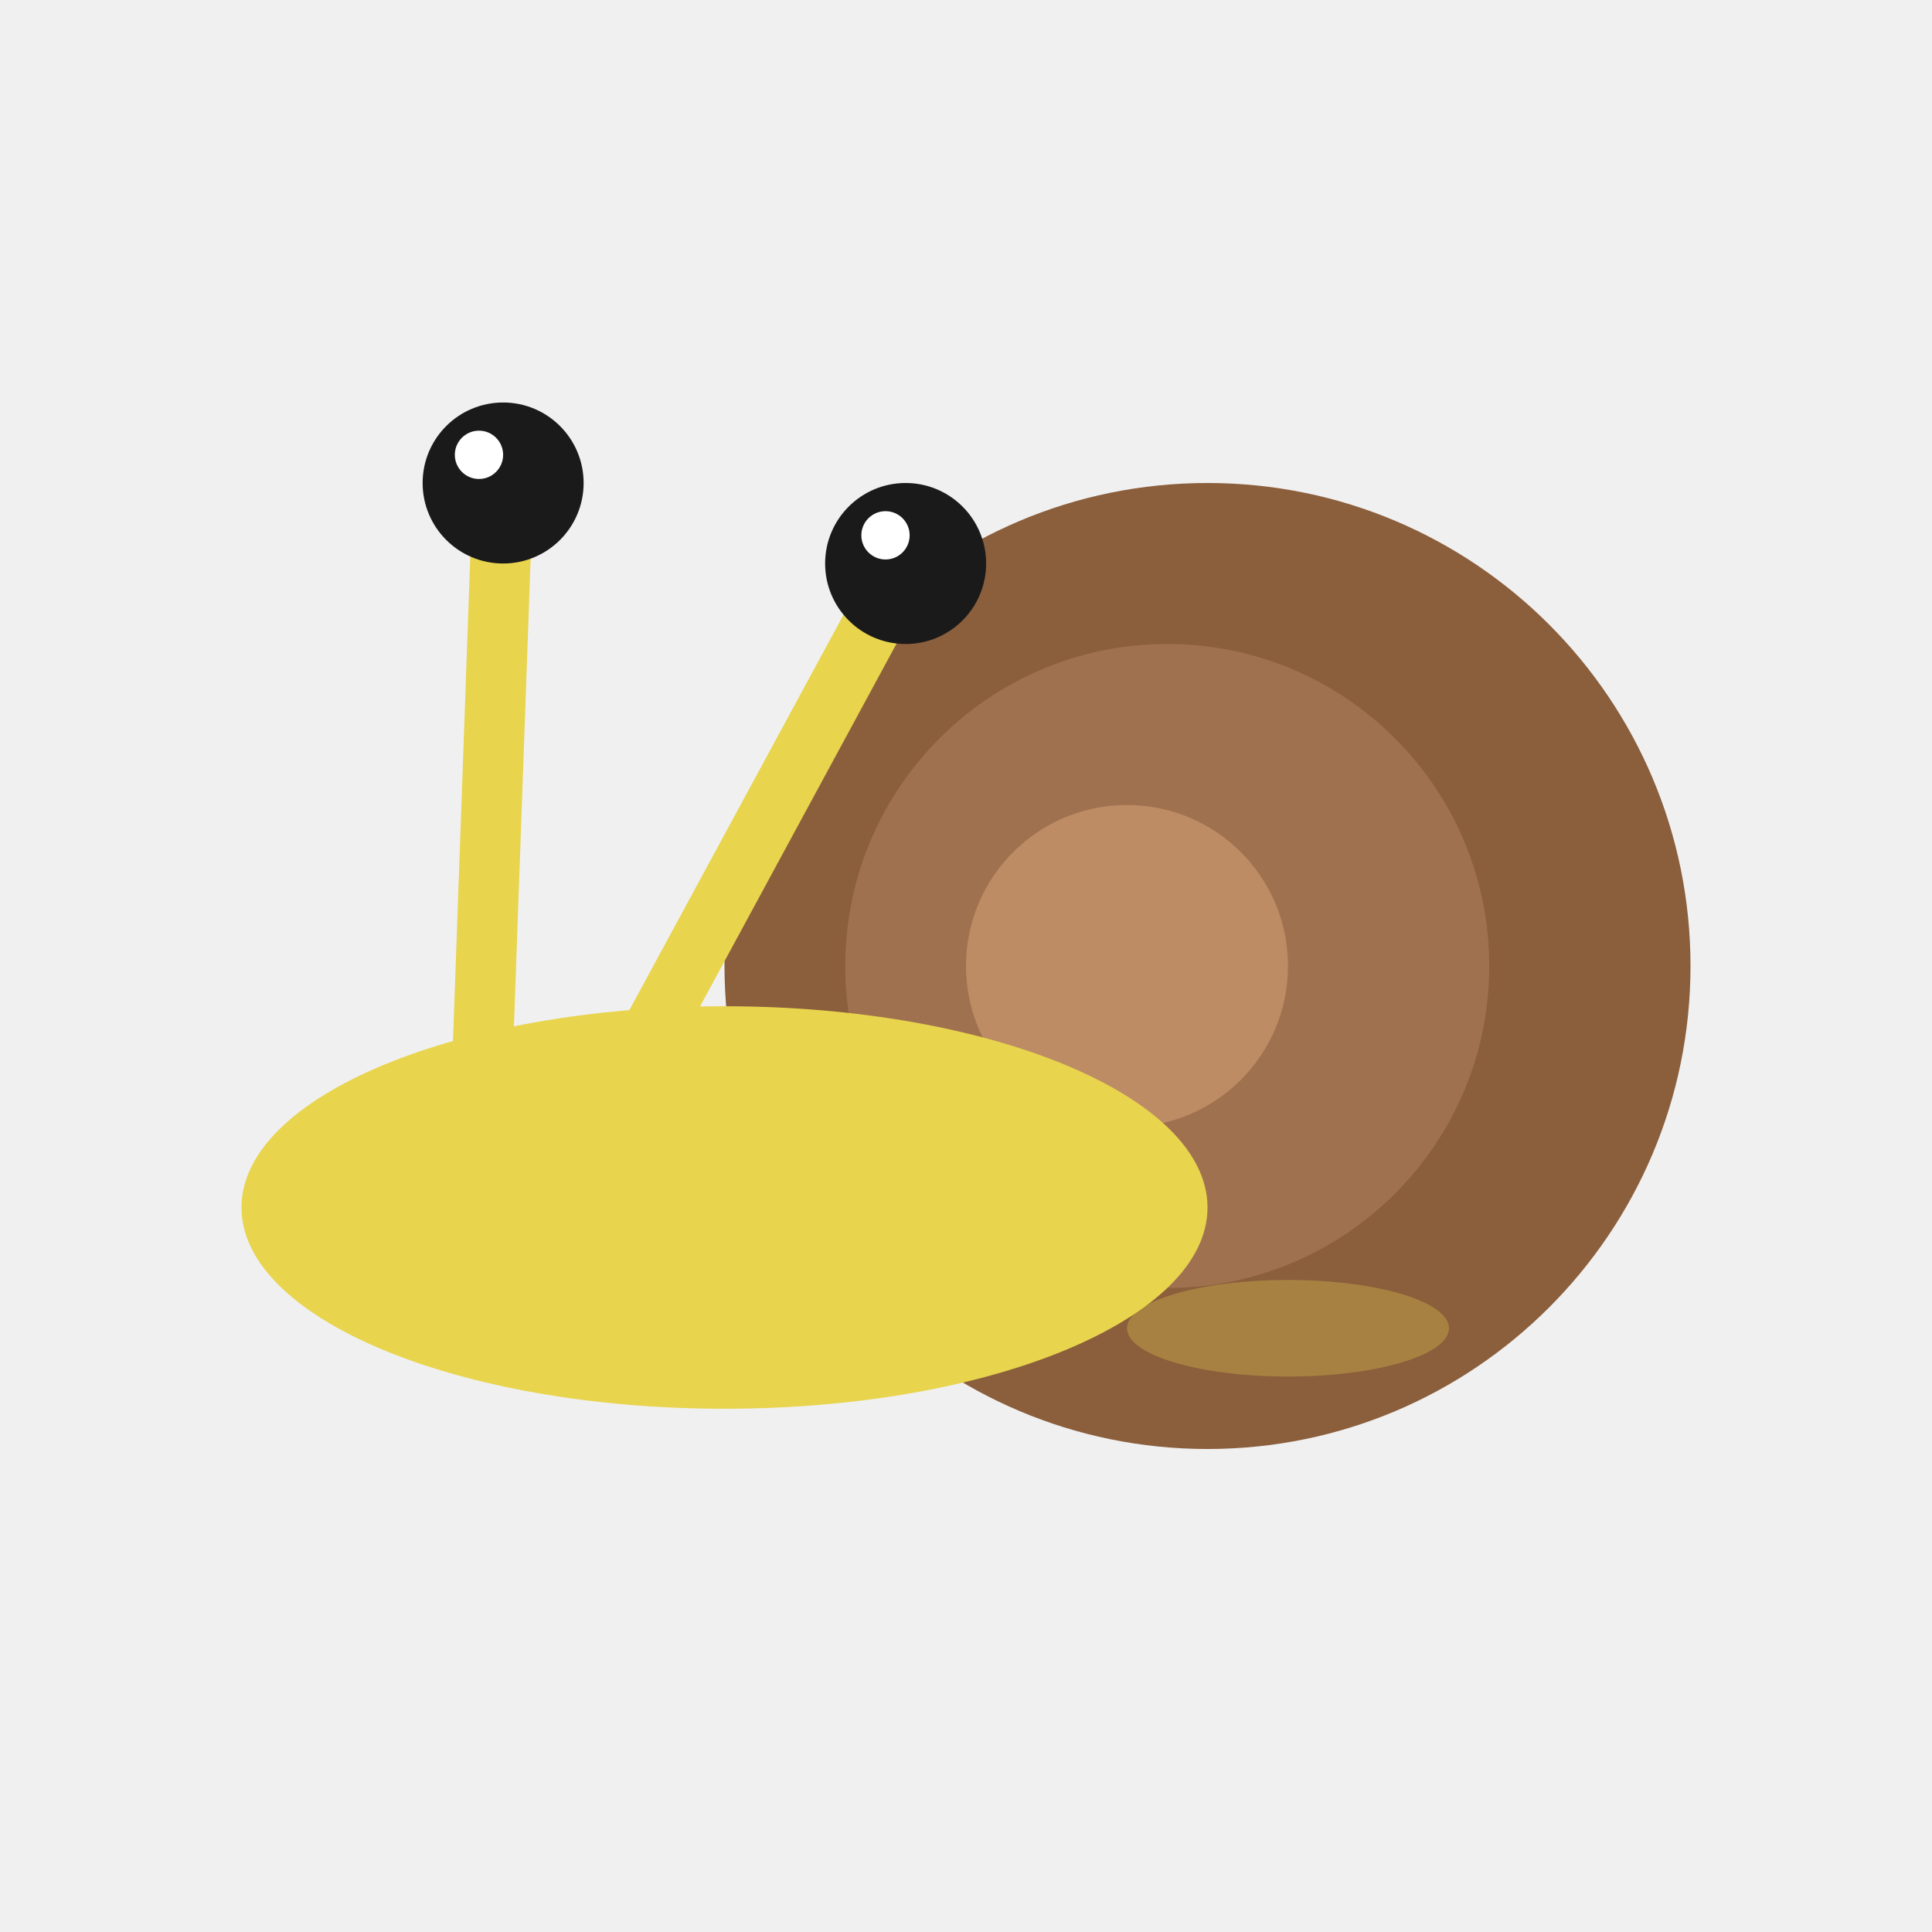
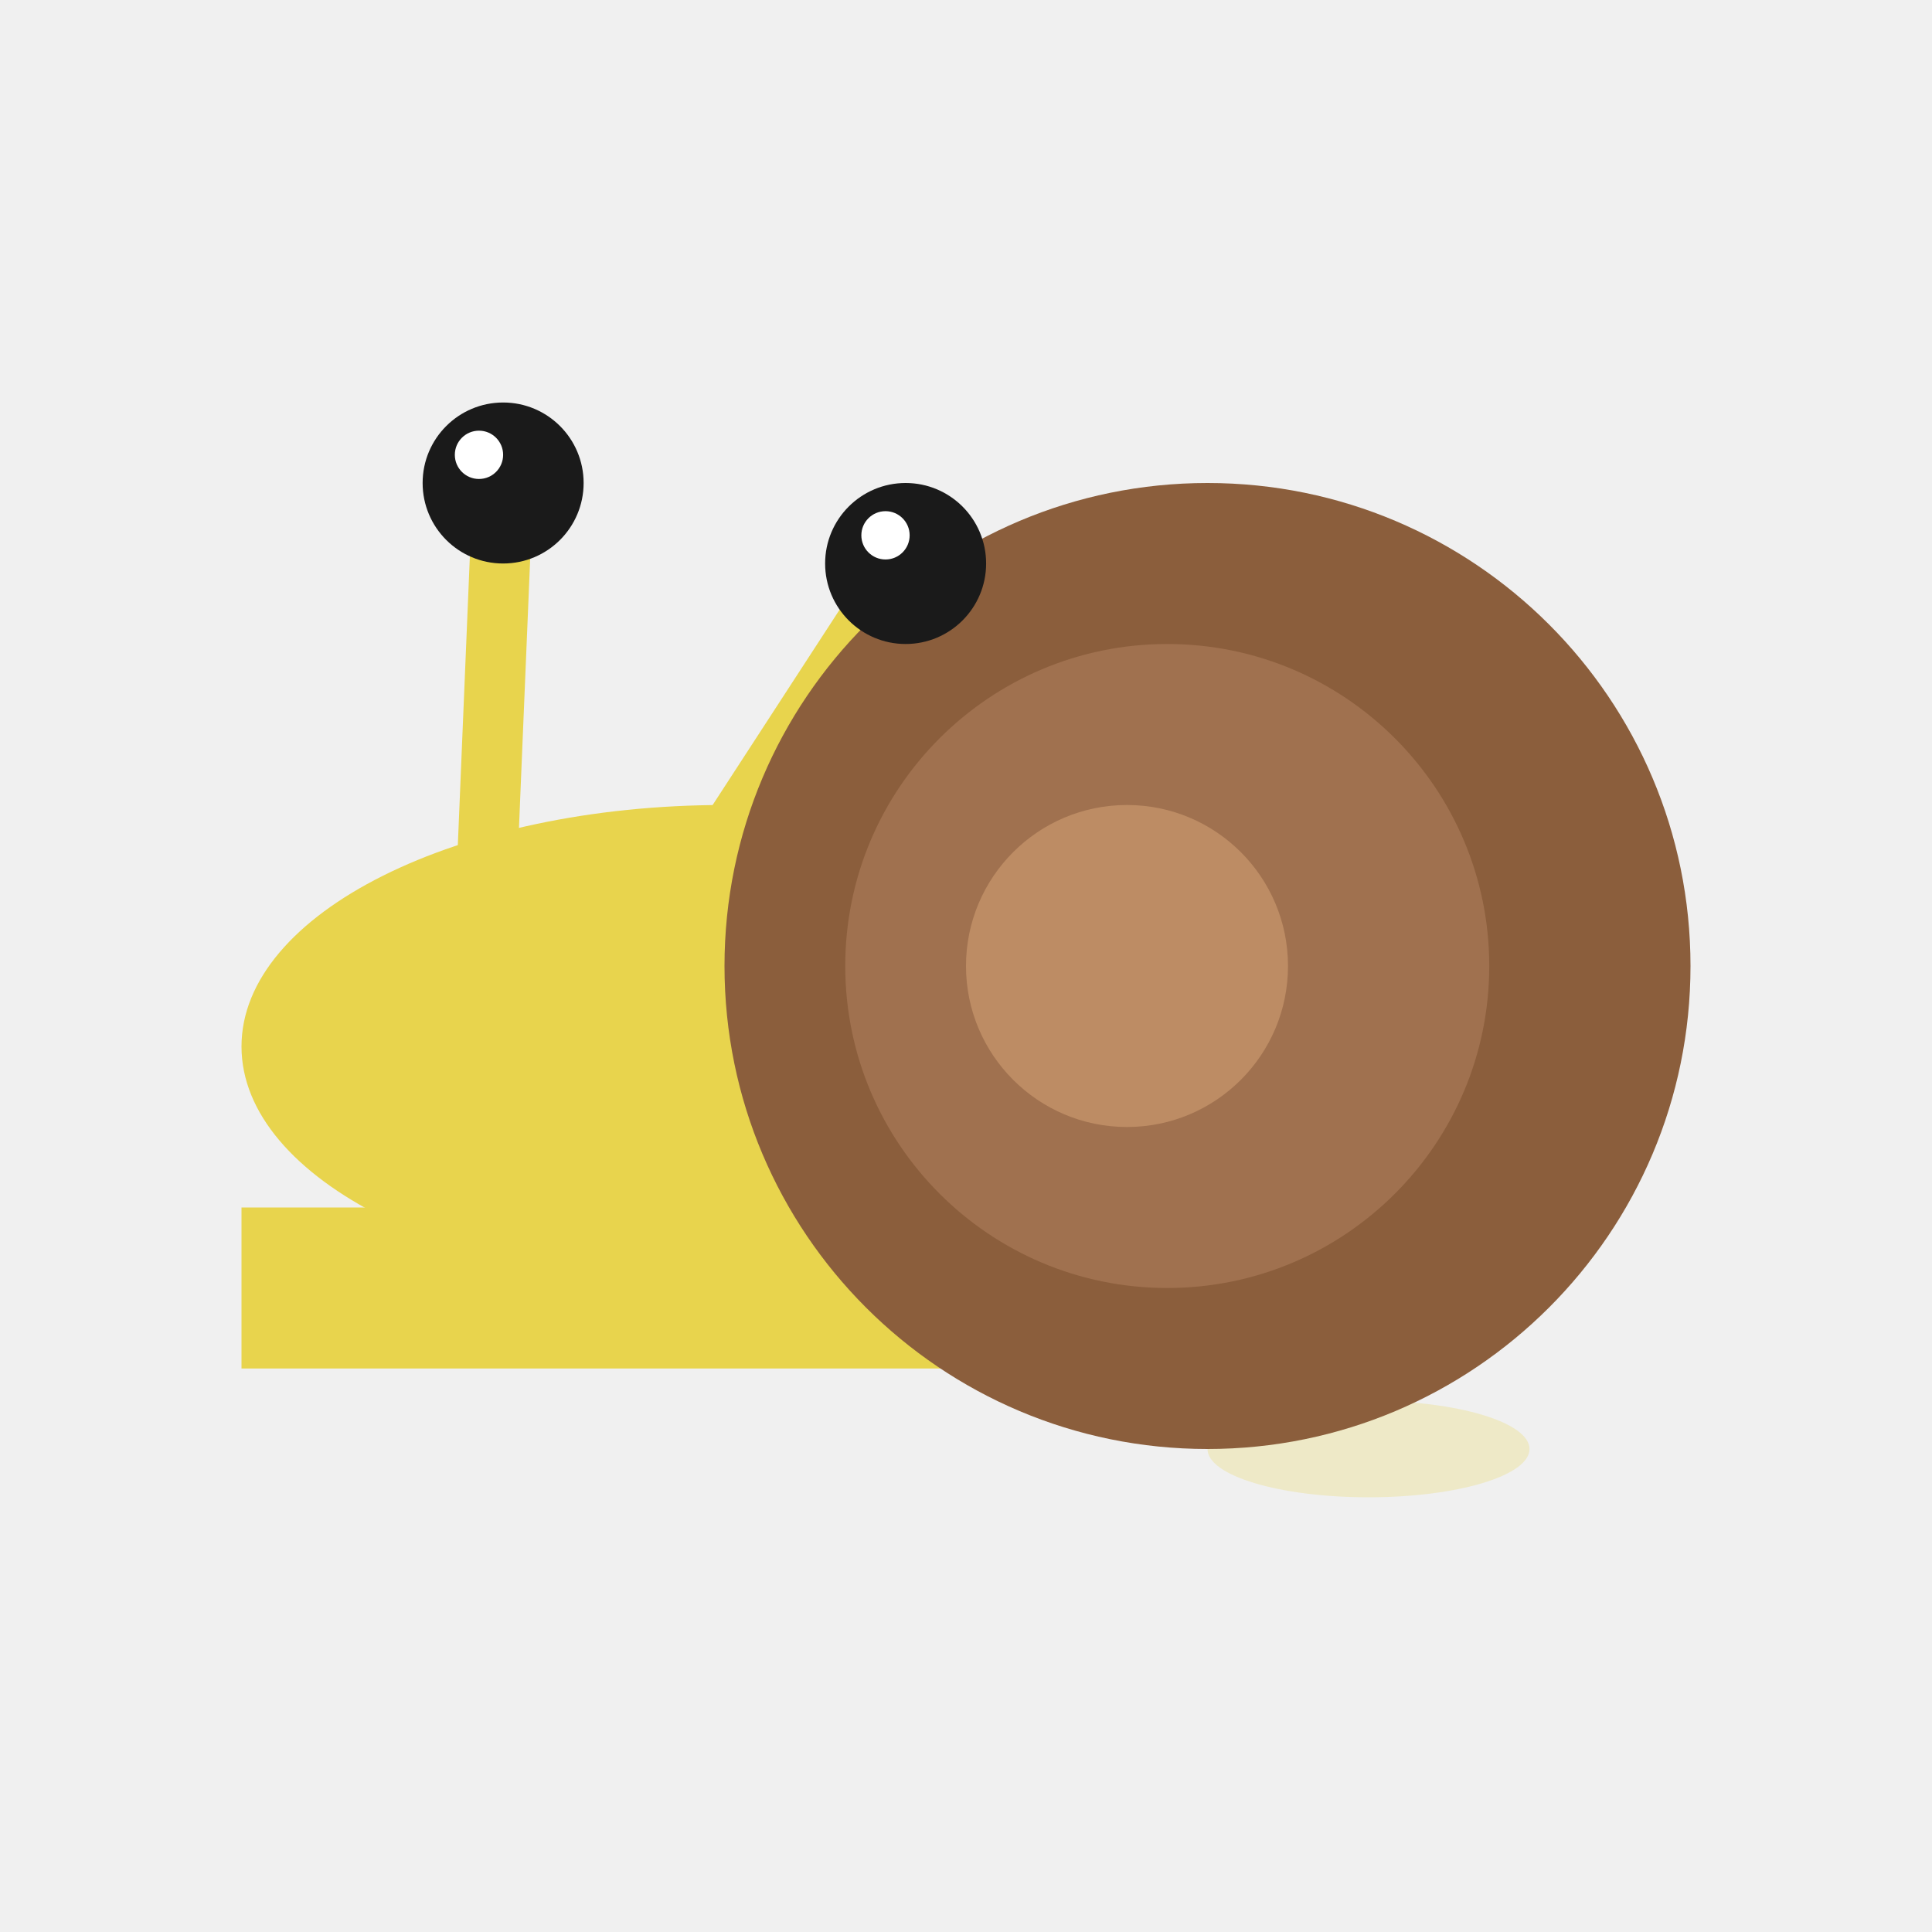
<svg xmlns="http://www.w3.org/2000/svg" viewBox="0 0 48 48" width="48" height="48">
  <g transform="translate(48, 0) scale(-1, 1)">
+     <ellipse cx="30" cy="26" rx="12" ry="6" fill="#E8D44D" />
+     <path d="M 18 30 L 42 30 L 42 34 L 18 34 Z" fill="#E8D44D" />
+     <ellipse cx="14" cy="36" rx="4" ry="1.2" fill="#E8D44D" opacity="0.25" />
+     <line x1="32" y1="24" x2="25.5" y2="14.0" stroke="#E8D44D" stroke-width="1.5" stroke-linecap="round" />
+     <line x1="36" y1="24" x2="35.5" y2="12.0" stroke="#E8D44D" stroke-width="1.5" stroke-linecap="round" />
    <circle cx="18" cy="24" r="12" fill="#8B5E3C" />
    <circle cx="19" cy="24" r="8" fill="#A0714F" />
    <circle cx="20" cy="24" r="4" fill="#BD8C64" />
-     <ellipse cx="30" cy="30" rx="12" ry="5" fill="#E8D44D" />
-     <ellipse cx="16" cy="33" rx="4" ry="1.2" fill="#E8D44D" opacity="0.3" />
-     <line x1="32" y1="26" x2="25.5" y2="14.0" stroke="#E8D44D" stroke-width="1.5" stroke-linecap="round" />
    <circle cx="25.5" cy="14.0" r="2.0" fill="#1a1a1a" />
    <circle cx="26.0" cy="13.3" r="0.6" fill="white" />
-     <line x1="36" y1="26" x2="35.5" y2="12.0" stroke="#E8D44D" stroke-width="1.5" stroke-linecap="round" />
    <circle cx="35.5" cy="12.0" r="2.0" fill="#1a1a1a" />
    <circle cx="36.1" cy="11.3" r="0.6" fill="white" />
  </g>
</svg>
